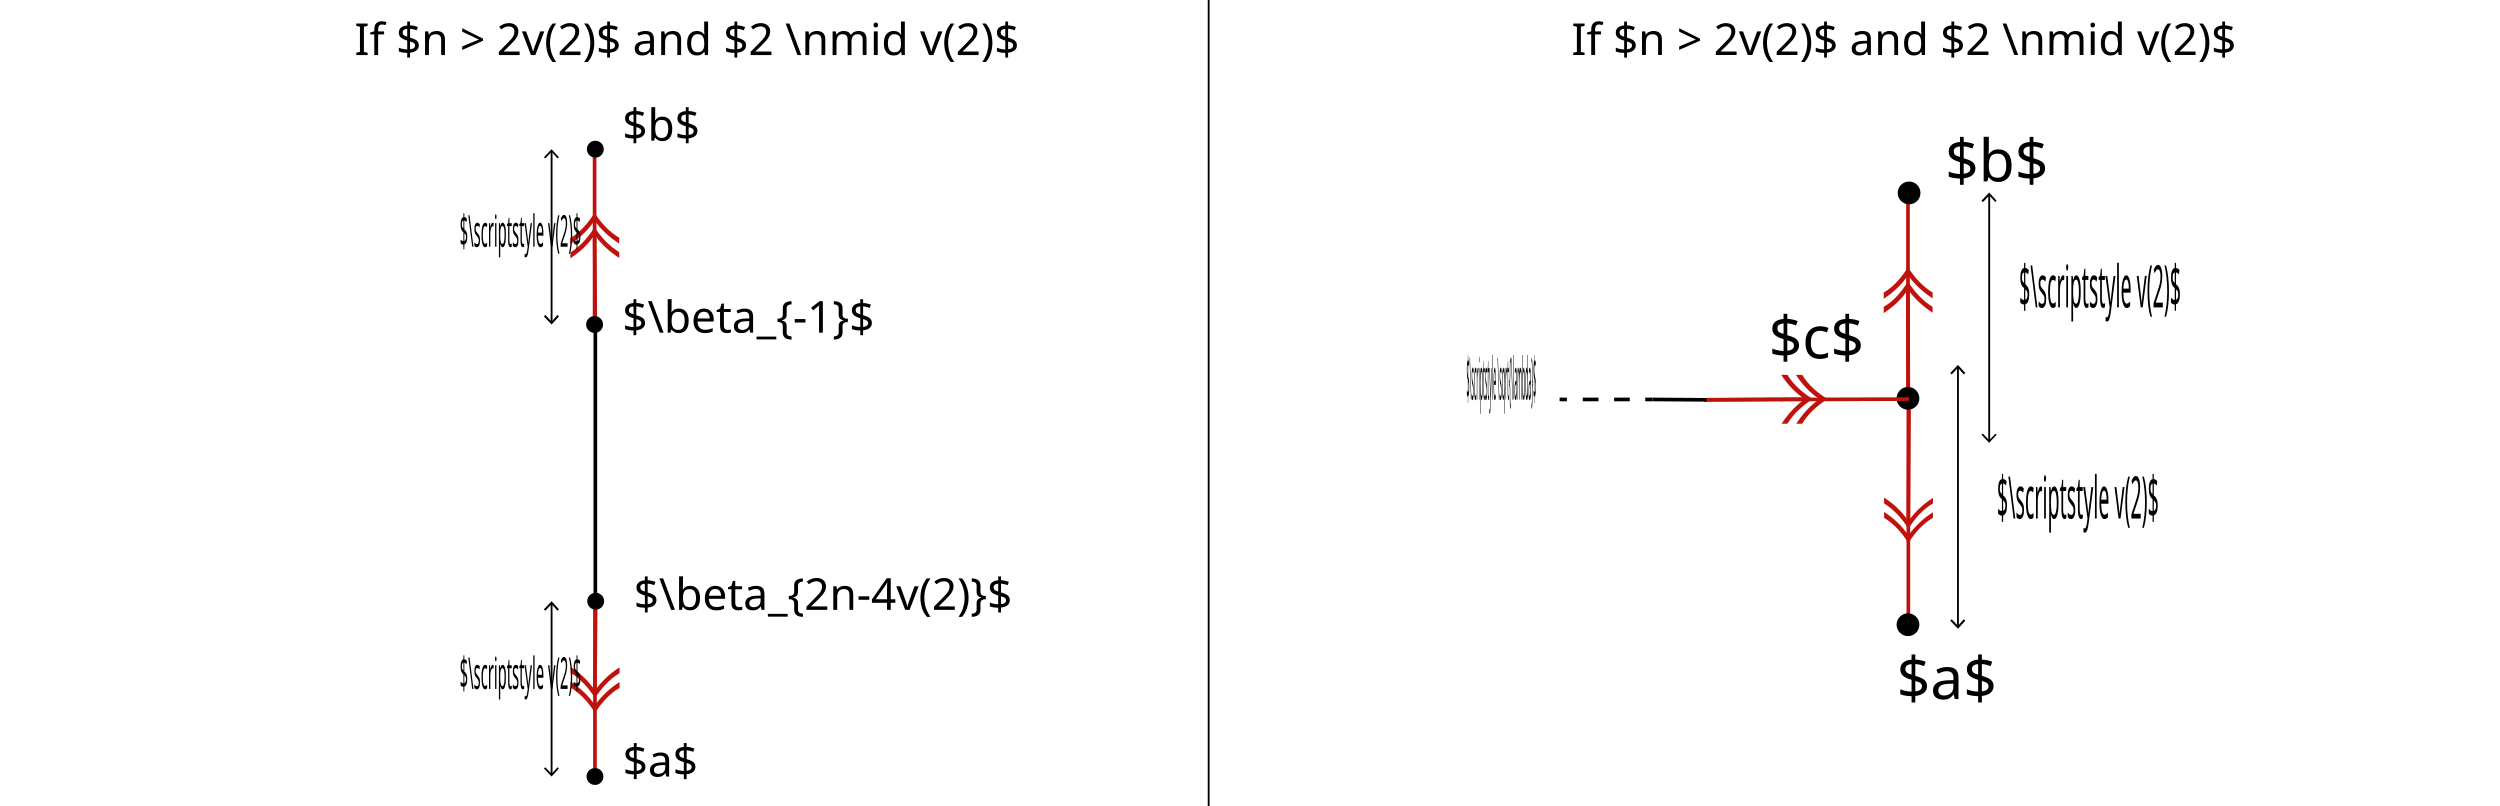
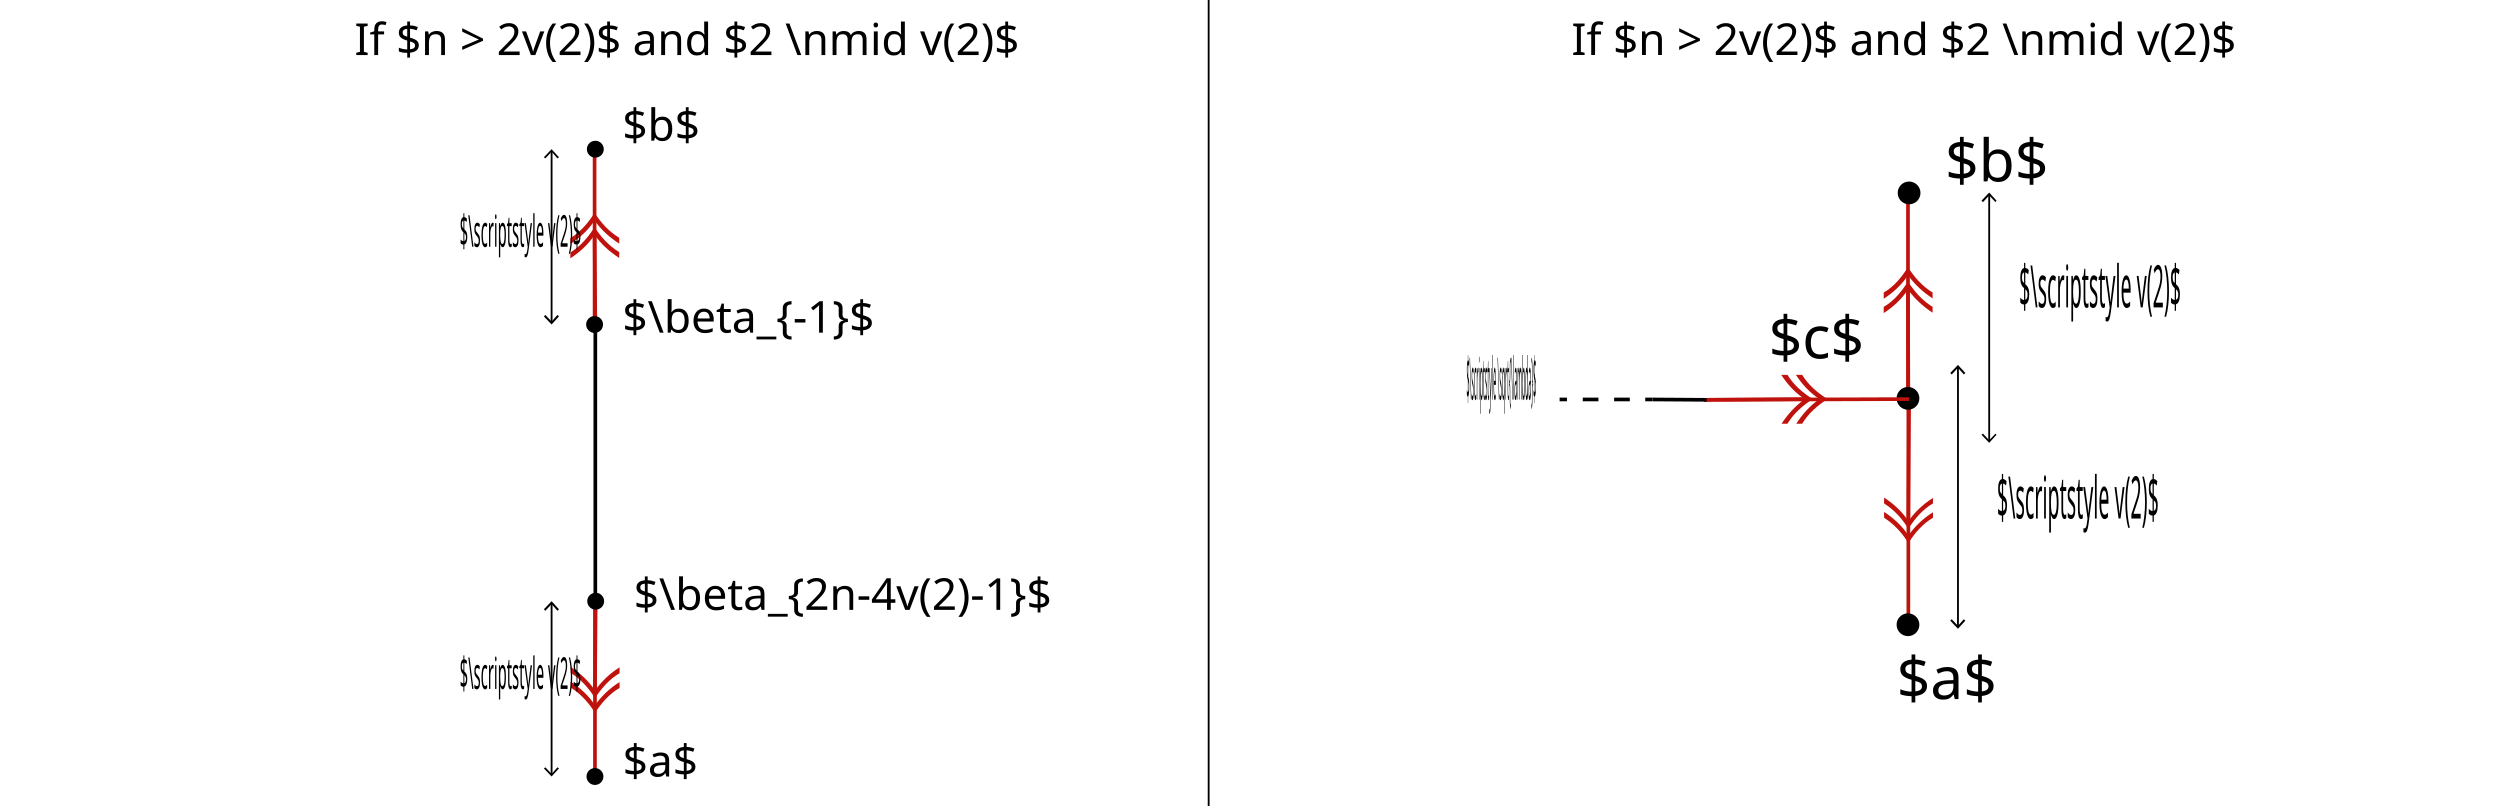
<svg xmlns="http://www.w3.org/2000/svg" version="1.1" id="svg8" x="0px" y="0px" viewBox="0 0 680.3 219.2" style="enable-background:new 0 0 680.3 219.2;" xml:space="preserve">
  <style type="text/css">
	.st0{fill:none;stroke:#BF120D;stroke-miterlimit:10;}
	.st1{fill:#BF120D;}
	.st2{fill:none;stroke:#000000;stroke-miterlimit:10;}
	.st3{font-family:'MyriadPro-Regular';}
	.st4{font-size:12px;}
	.st5{fill:none;stroke:#000000;stroke-width:0.5;stroke-miterlimit:10;}
	.st6{font-size:15.984px;}
	.st7{fill:none;stroke:#000000;stroke-miterlimit:10;stroke-dasharray:4.265,4.265;}
</style>
  <g id="layer1" transform="translate(0,-177)">
</g>
  <g>
    <g>
      <line class="st0" x1="161.8" y1="40.6" x2="161.8" y2="88.3" />
      <g>
        <g>
          <line class="st0" x1="162" y1="88.3" x2="161.8" y2="63.7" />
          <g>
            <path class="st1" d="M155.2,64.8c2.8-1.7,4.9-4.2,6.6-6.9c1.7,2.7,3.9,5.1,6.7,6.8l0,1.6c-2.6-1.7-4.9-3.7-6.7-6.3       c-1.7,2.6-4,4.7-6.6,6.4L155.2,64.8z" />
            <path class="st1" d="M155.2,68.7c2.8-1.7,4.9-4.2,6.6-6.9c1.7,2.7,3.9,5.1,6.7,6.8l0,1.6c-2.6-1.7-4.9-3.7-6.7-6.3       c-1.7,2.6-4,4.7-6.6,6.4L155.2,68.7z" />
          </g>
        </g>
      </g>
    </g>
    <g>
      <line class="st0" x1="161.9" y1="211.3" x2="161.9" y2="163.6" />
      <g>
        <g>
          <line class="st0" x1="162.1" y1="163.6" x2="161.9" y2="188.2" />
          <g>
            <path class="st1" d="M168.6,187.2c-2.8,1.6-5,4.2-6.7,6.8c-1.6-2.7-3.9-5.2-6.6-6.9l0-1.6c2.6,1.7,4.9,3.8,6.6,6.4       c1.8-2.5,4.1-4.7,6.7-6.3L168.6,187.2z" />
            <path class="st1" d="M168.6,183.2c-2.8,1.6-5,4.2-6.7,6.8c-1.6-2.7-3.9-5.2-6.6-6.9l0-1.6c2.6,1.7,4.9,3.8,6.6,6.4       c1.8-2.5,4.1-4.7,6.7-6.3L168.6,183.2z" />
          </g>
        </g>
      </g>
    </g>
    <line class="st2" x1="162" y1="88.3" x2="162" y2="163.6" />
    <circle cx="162" cy="40.6" r="2.3" />
    <text transform="matrix(1 0 0 1 169.3531 38.2817)" class="st3 st4">$b$</text>
    <circle cx="161.8" cy="88.3" r="2.3" />
    <text transform="matrix(1 0 0 1 169.3529 90.5194)" class="st3 st4">$\beta_{-1}$</text>
    <circle cx="162.1" cy="163.6" r="2.3" />
-     <text transform="matrix(1 0 0 1 172.4456 165.9638)" class="st3 st4">$\beta_{2n-4v(2)}$</text>
+     <text transform="matrix(1 0 0 1 172.4456 165.9638)" class="st3 st4">$\beta_{2n-4v(2)-1}$</text>
    <circle cx="161.9" cy="211.3" r="2.3" />
    <text transform="matrix(1 0 0 1 169.4519 211.3147)" class="st3 st4">$a$</text>
    <g>
      <g>
        <line class="st5" x1="150.1" y1="164.2" x2="150.1" y2="210.8" />
        <g>
          <polygon points="148,165.8 148.4,166.2 150.1,164.4 151.7,166.2 152.1,165.8 150.1,163.6     " />
        </g>
        <g>
          <polygon points="148,209.1 148.4,208.8 150.1,210.6 151.7,208.8 152.1,209.1 150.1,211.3     " />
        </g>
      </g>
    </g>
    <g>
      <g>
        <line class="st5" x1="150.1" y1="41.1" x2="150.1" y2="87.7" />
        <g>
          <polygon points="148,42.8 148.4,43.1 150.1,41.3 151.7,43.1 152.1,42.8 150.1,40.6     " />
        </g>
        <g>
          <polygon points="148,86.1 148.4,85.7 150.1,87.5 151.7,85.7 152.1,86.1 150.1,88.3     " />
        </g>
      </g>
    </g>
    <text transform="matrix(0.3348 0 0 1 125.0852 67.1484)" class="st3 st4">$\scriptstyle v(2)$</text>
    <text transform="matrix(0.3348 0 0 1 125.0848 187.4643)" class="st3 st4">$\scriptstyle v(2)$</text>
  </g>
  <text transform="matrix(1 0 0 1 96.4654 14.9757)" class="st3 st4">If $n &gt; 2v(2)$ and $2 \nmid v(2)$</text>
  <g>
    <g>
      <line class="st0" x1="519.2" y1="52.4" x2="519.2" y2="108.4" />
      <g>
        <g>
          <line class="st0" x1="519.3" y1="108.4" x2="519.2" y2="78.5" />
          <g>
            <path class="st1" d="M512.6,79.6c2.8-1.6,4.9-4.2,6.6-6.9c1.7,2.7,3.9,5.2,6.7,6.9l0,1.6c-2.6-1.7-4.9-3.8-6.7-6.3       c-1.7,2.6-4,4.7-6.6,6.4L512.6,79.6z" />
            <path class="st1" d="M512.6,83.5c2.8-1.6,4.9-4.2,6.6-6.9c1.7,2.7,3.9,5.2,6.7,6.9l0,1.6c-2.6-1.7-4.9-3.8-6.7-6.3       c-1.7,2.6-4,4.7-6.6,6.4L512.6,83.5z" />
          </g>
        </g>
      </g>
    </g>
    <g>
      <line class="st0" x1="519.3" y1="170" x2="519.3" y2="108.7" />
      <g>
        <g>
          <line class="st0" x1="519.5" y1="108.7" x2="519.3" y2="141.9" />
          <g>
            <path class="st1" d="M526,140.9c-2.8,1.6-5,4.2-6.7,6.9c-1.6-2.7-3.9-5.2-6.6-6.9l0-1.6c2.6,1.7,4.9,3.8,6.6,6.4       c1.8-2.5,4.1-4.7,6.7-6.3L526,140.9z" />
            <path class="st1" d="M526,137c-2.8,1.6-5,4.2-6.7,6.9c-1.6-2.7-3.9-5.2-6.6-6.9l0-1.6c2.6,1.7,4.9,3.8,6.6,6.4       c1.8-2.5,4.1-4.7,6.7-6.3L526,137z" />
          </g>
        </g>
      </g>
    </g>
    <circle cx="519.5" cy="52.5" r="3.1" />
    <text transform="matrix(1 0 0 1 529.2955 49.3633)" class="st3 st6">$b$</text>
    <circle cx="519.2" cy="108.4" r="3.1" />
    <text transform="matrix(1 0 0 1 481.2965 97.5191)" class="st3 st6">$c$</text>
    <circle cx="519.2" cy="170" r="3.1" />
    <text transform="matrix(1 0 0 1 516.1304 190.2264)" class="st3 st6">$a$</text>
    <g>
      <g>
        <line class="st5" x1="532.8" y1="99.9" x2="532.8" y2="170.5" />
        <g>
          <polygon points="530.7,101.5 531.1,101.9 532.8,100.1 534.4,101.9 534.8,101.5 532.8,99.3     " />
        </g>
        <g>
          <polygon points="530.7,168.9 531.1,168.5 532.8,170.3 534.4,168.5 534.8,168.9 532.8,171.1     " />
        </g>
      </g>
    </g>
    <g>
      <g>
        <line class="st5" x1="541.3" y1="53" x2="541.3" y2="120" />
        <g>
          <polygon points="539.2,54.6 539.6,55 541.3,53.2 543,55 543.3,54.6 541.3,52.4     " />
        </g>
        <g>
          <polygon points="539.2,118.3 539.6,118 541.3,119.8 543,118 543.3,118.3 541.3,120.5     " />
        </g>
      </g>
    </g>
    <text transform="matrix(0.3348 0 0 1 549.4323 83.6514)" class="st3 st6">$\scriptstyle v(2)$</text>
    <text transform="matrix(0.3348 0 0 1 543.3981 141.0947)" class="st3 st6">$\scriptstyle v(2)$</text>
    <g>
      <line class="st0" x1="519.5" y1="108.6" x2="463.7" y2="108.8" />
      <g>
        <g>
          <line class="st0" x1="463.7" y1="108.8" x2="491.5" y2="108.6" />
          <g>
            <path class="st1" d="M490.4,102c1.7,2.8,4.2,4.9,6.9,6.6c-2.7,1.7-5.2,3.9-6.9,6.7l-1.6,0c1.7-2.6,3.7-4.9,6.3-6.7       c-2.6-1.7-4.7-4-6.4-6.6L490.4,102z" />
            <path class="st1" d="M486.4,102c1.7,2.8,4.2,4.9,6.9,6.6c-2.7,1.7-5.2,3.9-6.9,6.7l-1.6,0c1.7-2.6,3.8-4.9,6.3-6.7       c-2.6-1.7-4.7-4-6.4-6.6L486.4,102z" />
          </g>
        </g>
      </g>
    </g>
    <line class="st2" x1="464.4" y1="108.8" x2="449.7" y2="108.7" />
    <g>
      <g>
        <line class="st2" x1="449.7" y1="108.7" x2="447.7" y2="108.7" />
        <line class="st7" x1="443.5" y1="108.7" x2="428.5" y2="108.7" />
        <line class="st2" x1="426.4" y1="108.7" x2="424.4" y2="108.7" />
      </g>
    </g>
  </g>
  <text transform="matrix(1 0 0 1 427.6212 14.9755)" class="st3 st4">If $n &gt; 2v(2)$ and $2 \nmid v(2)$</text>
  <text transform="matrix(8.799613e-02 0 0 1 399.0772 108.7486)" class="st3 st6">$\scriptstyle \sqrt{\lambda}$</text>
  <line class="st5" x1="328.9" y1="0" x2="328.9" y2="222.4" />
</svg>
